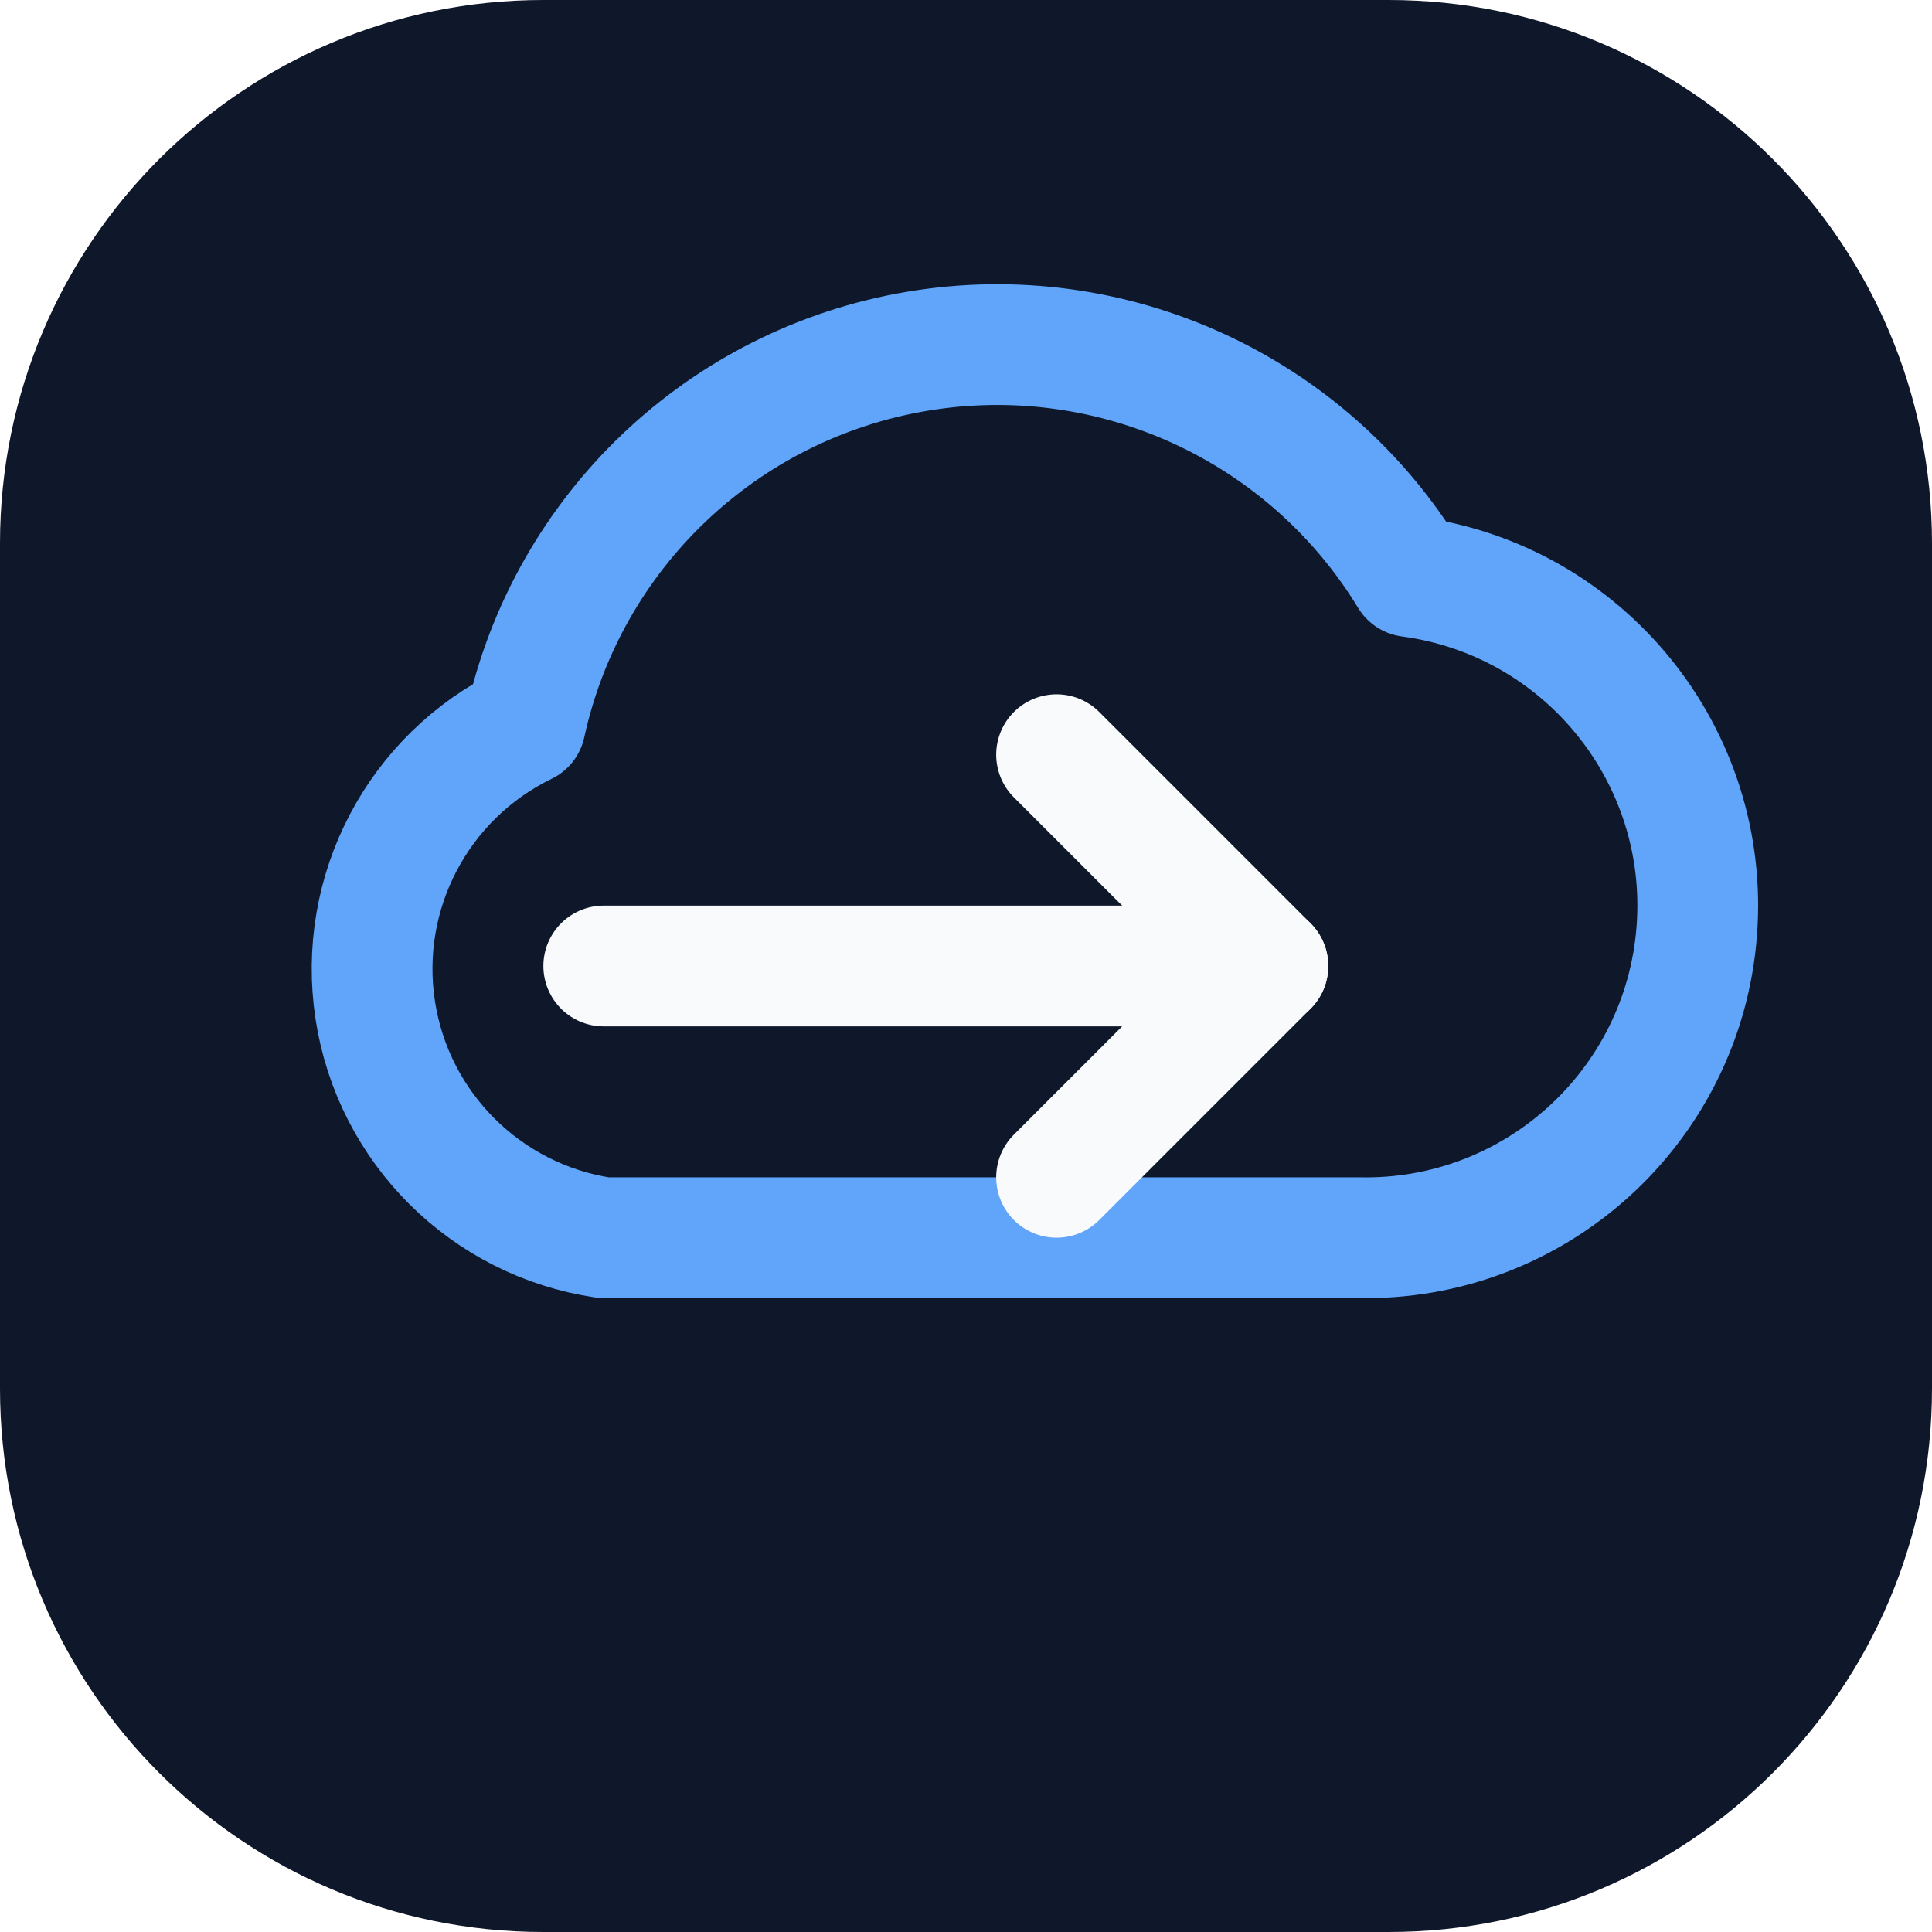
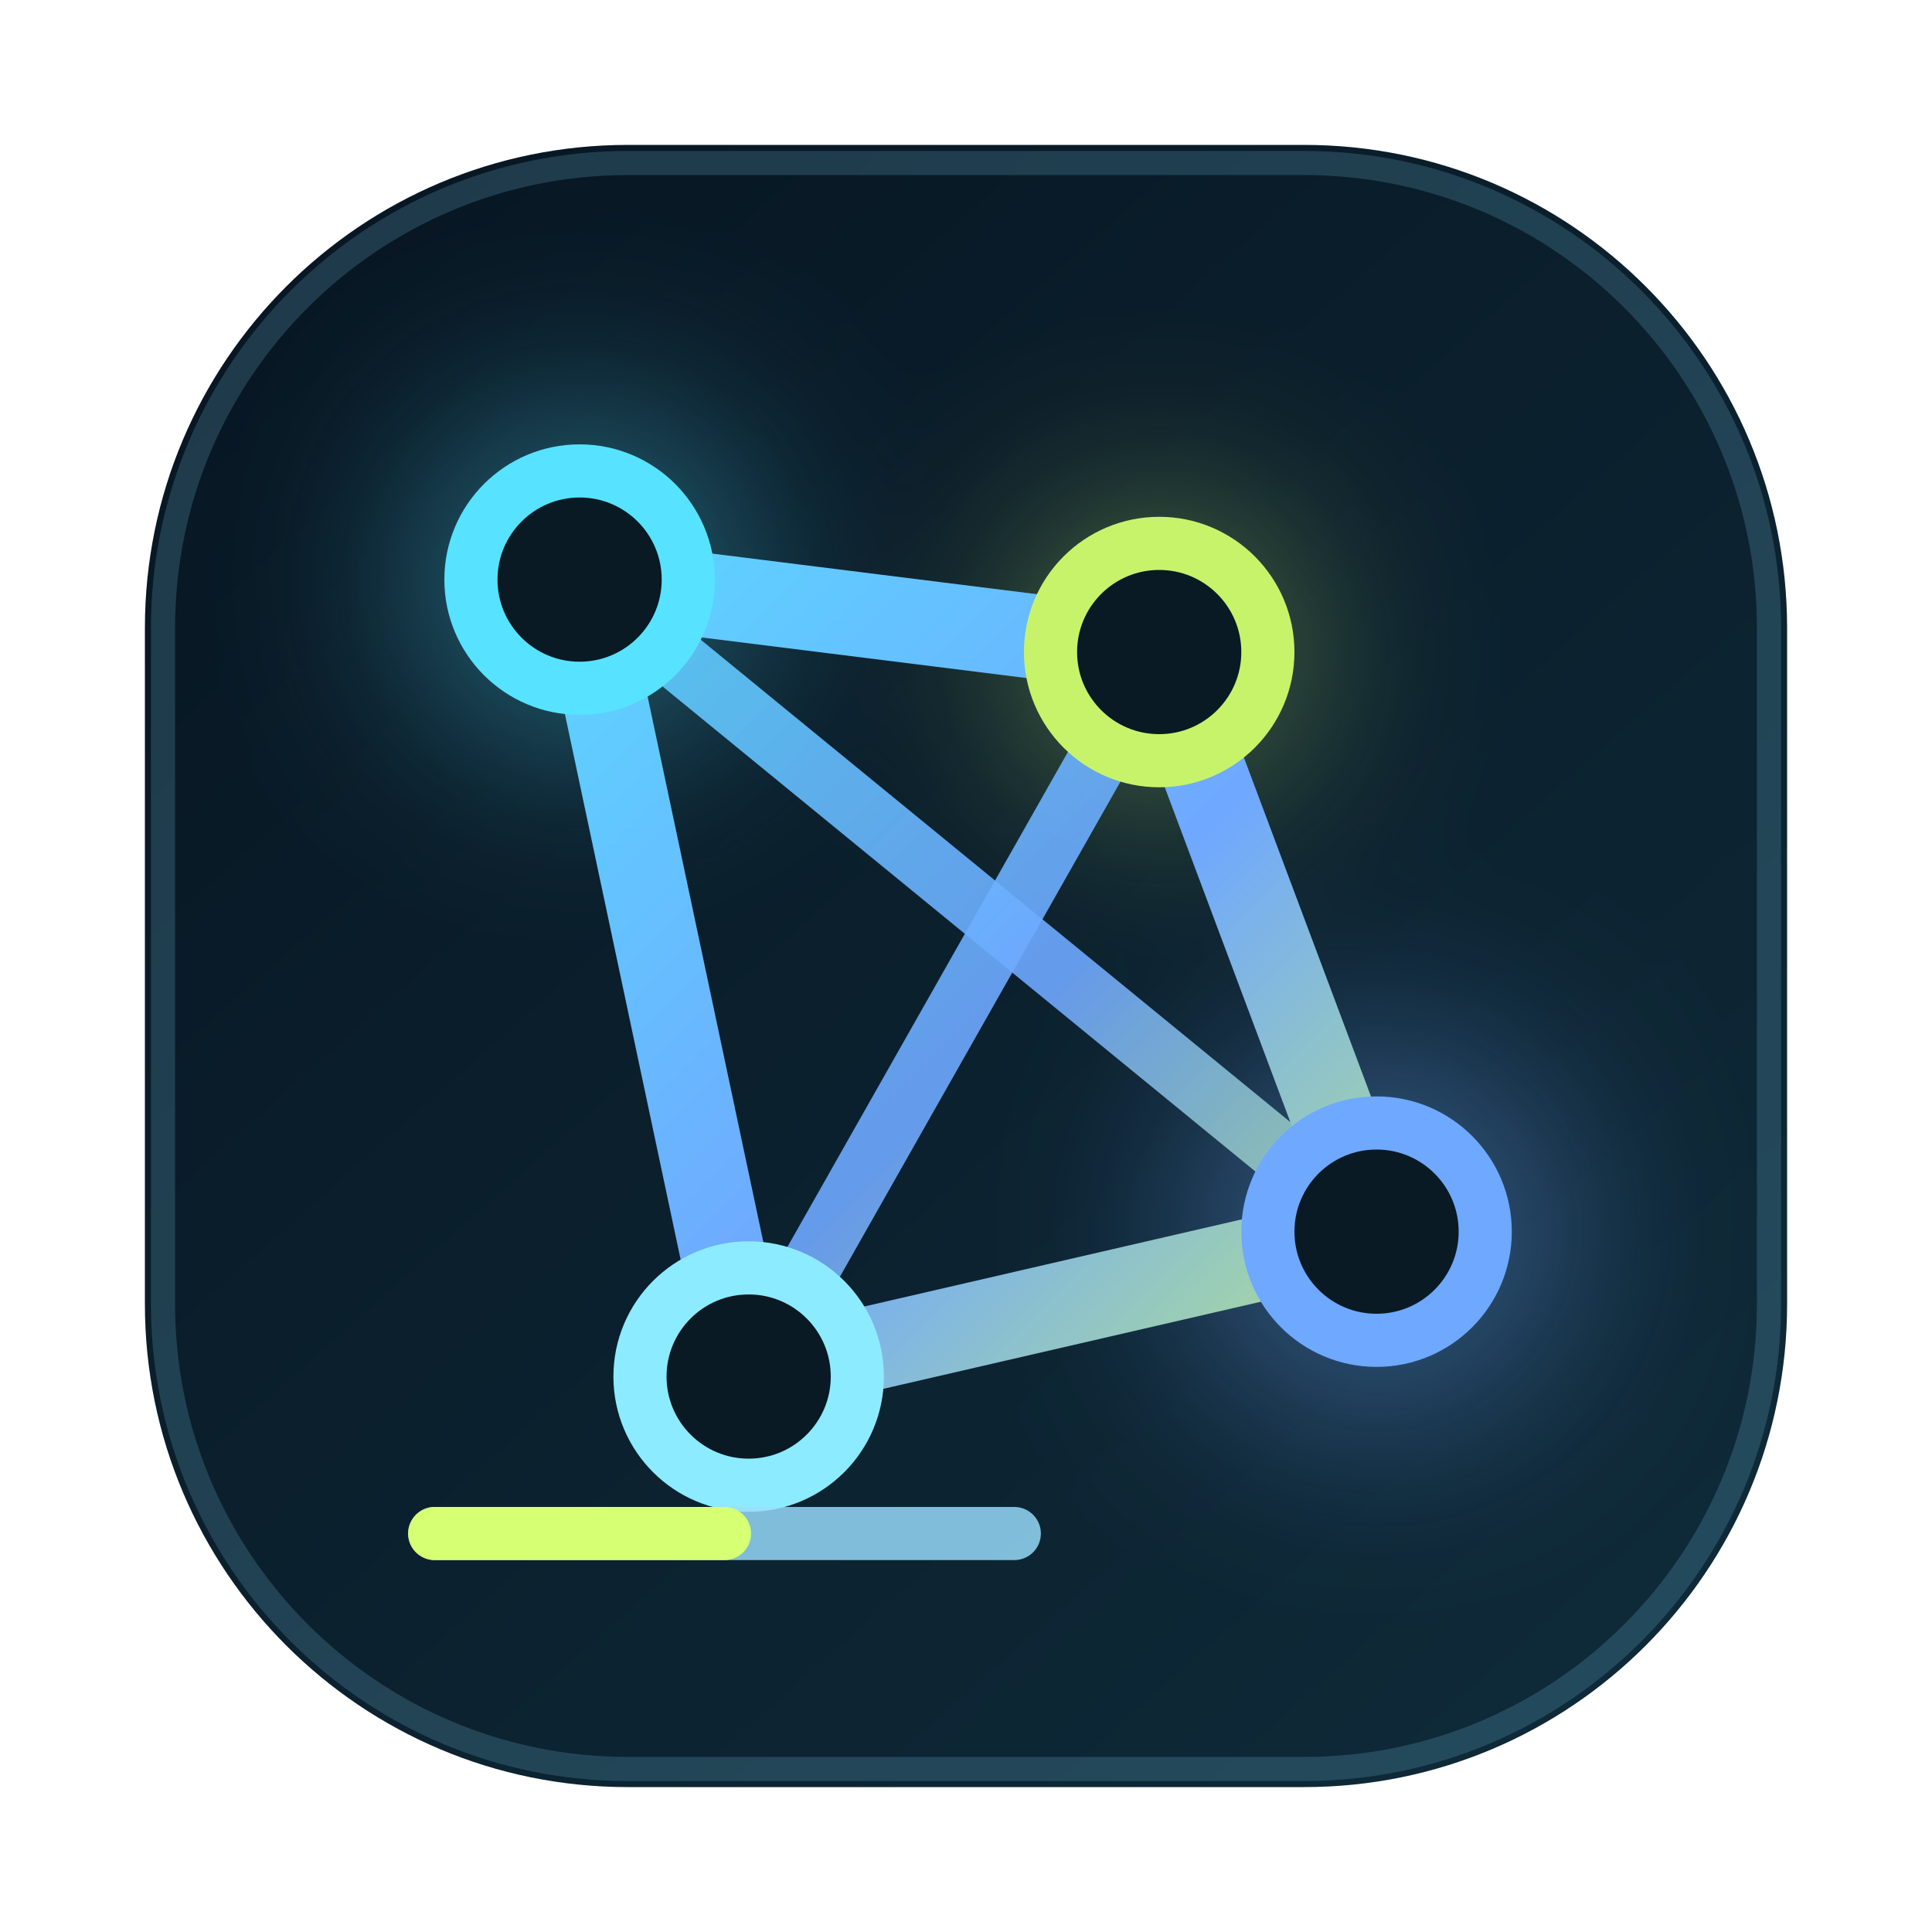
- <svg xmlns="http://www.w3.org/2000/svg" width="64" height="64" viewBox="0 0 64 64">
-   <rect width="64" height="64" rx="18" fill="#0f172a" />
-   <path d="M20 41h25a11 11 0 0 0 1.7-21.9A16 16 0 0 0 17.4 24 9 9 0 0 0 20 41Z" fill="none" stroke="#60a5fa" stroke-width="4" stroke-linecap="round" stroke-linejoin="round" />
-   <path d="M20 32h22" stroke="#f8fafc" stroke-width="4" stroke-linecap="round" />
-   <path d="m35 25 7 7-7 7" fill="none" stroke="#f8fafc" stroke-width="4" stroke-linecap="round" stroke-linejoin="round" />
+ <svg xmlns="http://www.w3.org/2000/svg" width="80" height="80" viewBox="0 0 80 80" fill="none">
+   <defs>
+     <linearGradient id="bg" x1="8" y1="6" x2="70" y2="76" gradientUnits="userSpaceOnUse">
+       <stop stop-color="#071521" />
+       <stop offset="1" stop-color="#0F2B3A" />
+     </linearGradient>
+     <linearGradient id="glow" x1="18" y1="18" x2="62" y2="62" gradientUnits="userSpaceOnUse">
+       <stop stop-color="#57E3FF" />
+       <stop offset="0.55" stop-color="#6FA8FF" />
+       <stop offset="1" stop-color="#C7F36B" />
+     </linearGradient>
+     <filter id="soft" x="0" y="0" width="80" height="80" filterUnits="userSpaceOnUse">
+       <feGaussianBlur stdDeviation="4" />
+     </filter>
+   </defs>
+   <rect x="6" y="6" width="68" height="68" rx="20" fill="url(#bg)" />
+   <rect x="6.75" y="6.75" width="66.5" height="66.5" rx="19.25" stroke="rgba(135,224,255,0.18)" />
+   <g filter="url(#soft)" opacity="0.38">
+     <circle cx="24" cy="24" r="7" fill="#57E3FF" />
+     <circle cx="57" cy="51" r="8" fill="#6FA8FF" />
+     <circle cx="48" cy="27" r="6" fill="#C7F36B" />
+   </g>
+   <path d="M24 24L48 27L57 51L31 57L24 24Z" stroke="url(#glow)" stroke-width="3.5" stroke-linejoin="round" />
+   <path d="M24 24L31 57" stroke="url(#glow)" stroke-width="2.5" stroke-linecap="round" opacity="0.9" />
+   <path d="M48 27L31 57" stroke="url(#glow)" stroke-width="2.5" stroke-linecap="round" opacity="0.9" />
+   <path d="M24 24L57 51" stroke="url(#glow)" stroke-width="2.5" stroke-linecap="round" opacity="0.9" />
+   <circle cx="24" cy="24" r="4.5" fill="#091A25" stroke="#57E3FF" stroke-width="2.2" />
+   <circle cx="48" cy="27" r="4.5" fill="#091A25" stroke="#C7F36B" stroke-width="2.2" />
+   <circle cx="57" cy="51" r="4.5" fill="#091A25" stroke="#6FA8FF" stroke-width="2.2" />
+   <circle cx="31" cy="57" r="4.5" fill="#091A25" stroke="#8DEBFF" stroke-width="2.2" />
+   <path d="M18 63.5H42" stroke="#9ADFFF" stroke-width="2.2" stroke-linecap="round" opacity="0.82" />
+   <path d="M18 63.5H30" stroke="#D6FF73" stroke-width="2.2" stroke-linecap="round" />
</svg>
